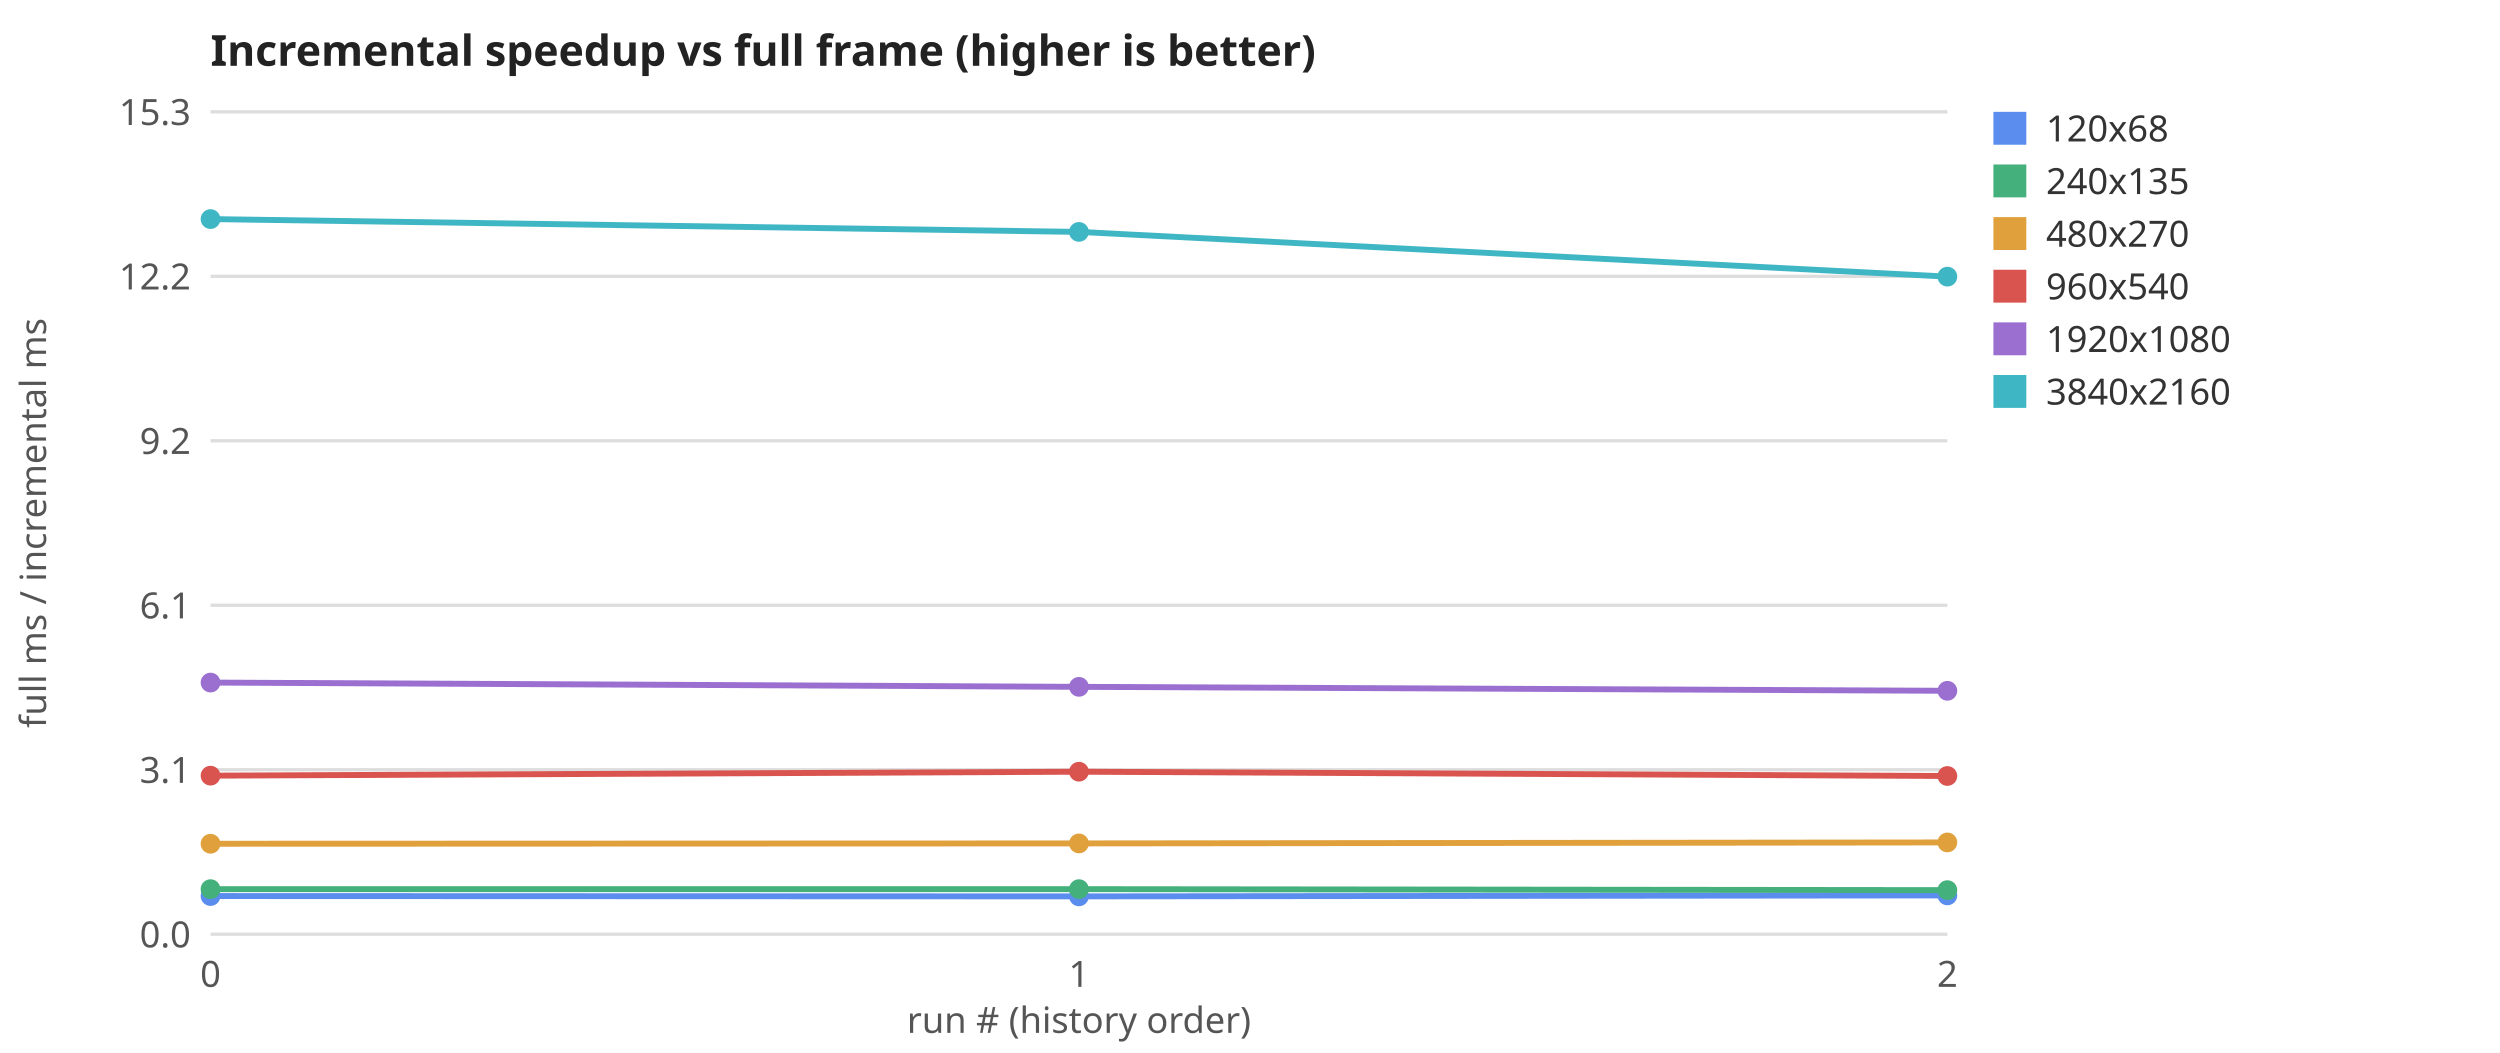
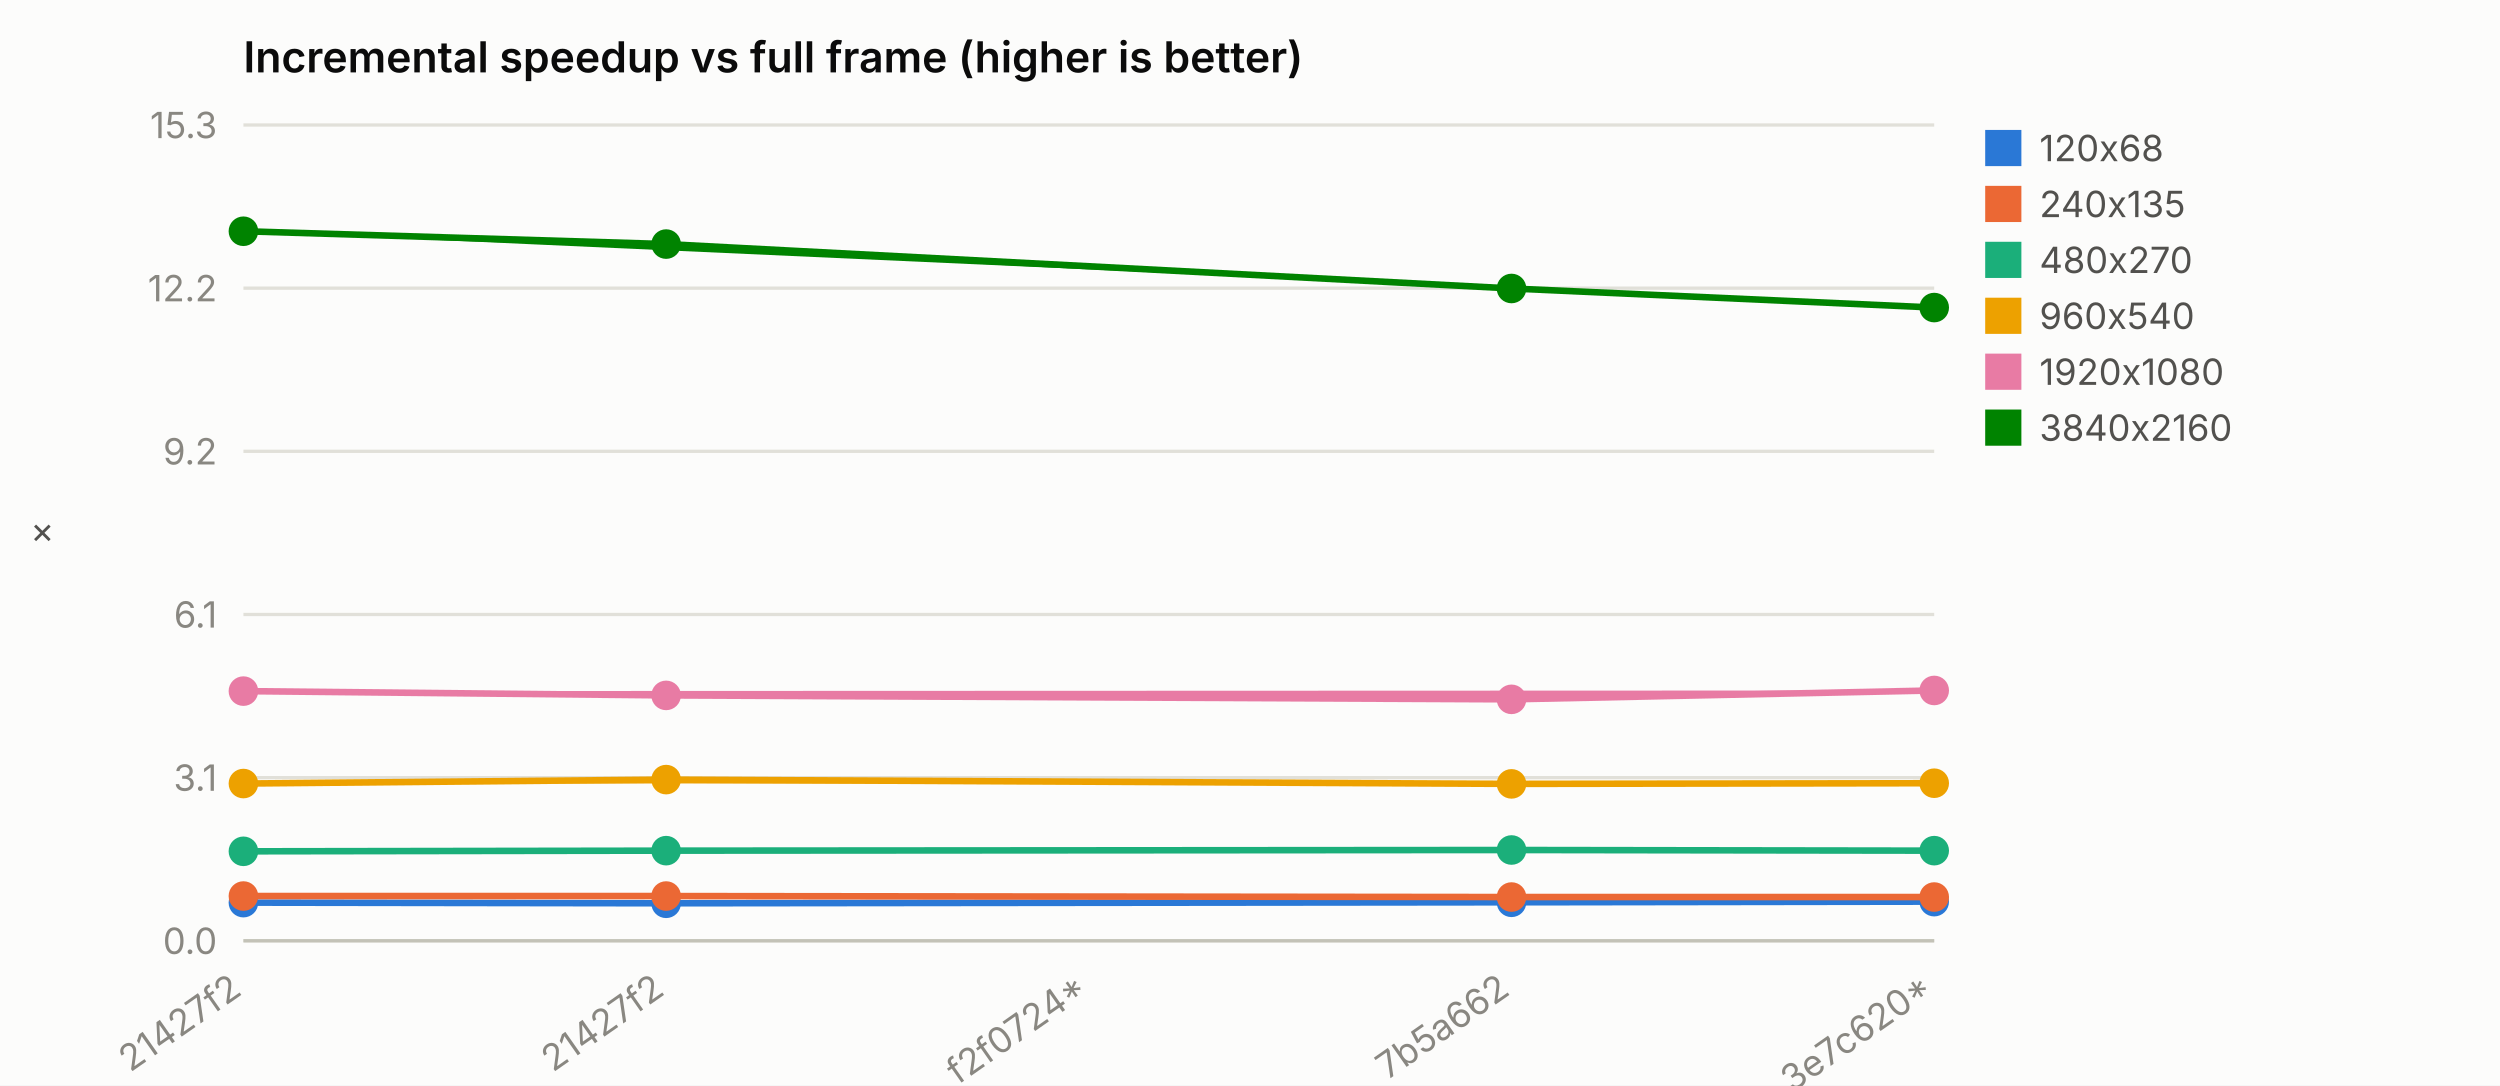
- <svg xmlns="http://www.w3.org/2000/svg" width="760" height="320" font-family="system-ui,sans-serif" font-size="11">
-   <rect width="760" height="320" fill="#ffffff" />
-   <text x="64" y="20" font-size="13" font-weight="600" fill="#222">Incremental speedup vs full frame (higher is better)</text>
-   <line x1="64" y1="284.0" x2="592" y2="284.0" stroke="#dddddd" stroke-width="1" />
-   <text x="58" y="288.0" text-anchor="end" fill="#555">0.0</text>
-   <line x1="64" y1="234.0" x2="592" y2="234.0" stroke="#dddddd" stroke-width="1" />
-   <text x="58" y="238.0" text-anchor="end" fill="#555">3.1</text>
-   <line x1="64" y1="184.0" x2="592" y2="184.0" stroke="#dddddd" stroke-width="1" />
-   <text x="58" y="188.0" text-anchor="end" fill="#555">6.1</text>
-   <line x1="64" y1="134.0" x2="592" y2="134.0" stroke="#dddddd" stroke-width="1" />
-   <text x="58" y="138.0" text-anchor="end" fill="#555">9.2</text>
-   <line x1="64" y1="84.0" x2="592" y2="84.0" stroke="#dddddd" stroke-width="1" />
-   <text x="58" y="88.0" text-anchor="end" fill="#555">12.2</text>
-   <line x1="64" y1="34.0" x2="592" y2="34.0" stroke="#dddddd" stroke-width="1" />
-   <text x="58" y="38.0" text-anchor="end" fill="#555">15.3</text>
-   <text x="64.0" y="300" text-anchor="middle" fill="#555">0</text>
-   <text x="328.0" y="300" text-anchor="middle" fill="#555">1</text>
-   <text x="592.0" y="300" text-anchor="middle" fill="#555">2</text>
-   <text x="328.0" y="314" text-anchor="middle" fill="#555">run # (history order)</text>
-   <text x="14" y="159.0" text-anchor="middle" fill="#555" transform="rotate(-90 14 159.0)">full ms / incremental ms</text>
-   <polyline points="64.0,272.4 328.0,272.5 592.0,272.2" fill="none" stroke="#5b8def" stroke-width="1.8" />
-   <circle cx="64.0" cy="272.4" r="3" fill="#5b8def" />
-   <circle cx="328.0" cy="272.5" r="3" fill="#5b8def" />
-   <circle cx="592.0" cy="272.2" r="3" fill="#5b8def" />
-   <rect x="606" y="34" width="10" height="10" fill="#5b8def" />
-   <text x="622" y="43" fill="#333">120x68</text>
-   <polyline points="64.0,270.3 328.0,270.3 592.0,270.6" fill="none" stroke="#44b07b" stroke-width="1.8" />
-   <circle cx="64.0" cy="270.3" r="3" fill="#44b07b" />
-   <circle cx="328.0" cy="270.3" r="3" fill="#44b07b" />
-   <circle cx="592.0" cy="270.6" r="3" fill="#44b07b" />
-   <rect x="606" y="50" width="10" height="10" fill="#44b07b" />
-   <text x="622" y="59" fill="#333">240x135</text>
-   <polyline points="64.0,256.5 328.0,256.4 592.0,256.1" fill="none" stroke="#e0a03c" stroke-width="1.8" />
-   <circle cx="64.0" cy="256.5" r="3" fill="#e0a03c" />
-   <circle cx="328.0" cy="256.4" r="3" fill="#e0a03c" />
-   <circle cx="592.0" cy="256.1" r="3" fill="#e0a03c" />
-   <rect x="606" y="66" width="10" height="10" fill="#e0a03c" />
-   <text x="622" y="75" fill="#333">480x270</text>
-   <polyline points="64.0,235.8 328.0,234.6 592.0,235.9" fill="none" stroke="#d9534f" stroke-width="1.8" />
-   <circle cx="64.0" cy="235.8" r="3" fill="#d9534f" />
-   <circle cx="328.0" cy="234.6" r="3" fill="#d9534f" />
-   <circle cx="592.0" cy="235.9" r="3" fill="#d9534f" />
-   <rect x="606" y="82" width="10" height="10" fill="#d9534f" />
-   <text x="622" y="91" fill="#333">960x540</text>
-   <polyline points="64.0,207.5 328.0,208.8 592.0,210.0" fill="none" stroke="#9a6fd0" stroke-width="1.8" />
-   <circle cx="64.0" cy="207.5" r="3" fill="#9a6fd0" />
-   <circle cx="328.0" cy="208.8" r="3" fill="#9a6fd0" />
-   <circle cx="592.0" cy="210.0" r="3" fill="#9a6fd0" />
-   <rect x="606" y="98" width="10" height="10" fill="#9a6fd0" />
-   <text x="622" y="107" fill="#333">1920x1080</text>
-   <polyline points="64.0,66.6 328.0,70.5 592.0,84.1" fill="none" stroke="#3fb6c4" stroke-width="1.8" />
-   <circle cx="64.0" cy="66.6" r="3" fill="#3fb6c4" />
-   <circle cx="328.0" cy="70.5" r="3" fill="#3fb6c4" />
-   <circle cx="592.0" cy="84.1" r="3" fill="#3fb6c4" />
-   <rect x="606" y="114" width="10" height="10" fill="#3fb6c4" />
-   <text x="622" y="123" fill="#333">3840x2160</text>
+ <svg xmlns="http://www.w3.org/2000/svg" viewBox="0 0 760 330" width="760" height="330" role="img" aria-label="Incremental speedup vs full frame (higher is better)" font-size="11">
+   <style>
+   .surface { fill: #fcfcfb; }
+   .grid    { stroke: #e1e0d9; stroke-width: 1; }
+   .axis    { stroke: #c3c2b7; stroke-width: 1; }
+   .t-pri   { fill: #0b0b0b; }
+   .t-sec   { fill: #52514e; }
+   .t-mut   { fill: #898781; }
+   text     { font-family: system-ui, -apple-system, "Segoe UI", sans-serif; }
+   .tick    { font-variant-numeric: tabular-nums; }
+   @media (prefers-color-scheme: dark) {
+     .surface { fill: #1a1a19; }
+     .grid    { stroke: #2c2c2a; }
+     .axis    { stroke: #383835; }
+     .t-pri   { fill: #ffffff; }
+     .t-sec   { fill: #c3c2b7; }
+     .t-mut   { fill: #898781; }
+     .s1 { fill: #3987e5; stroke: #3987e5; }
+     .s2 { fill: #d95926; stroke: #d95926; }
+     .s3 { fill: #199e70; stroke: #199e70; }
+     .s4 { fill: #c98500; stroke: #c98500; }
+     .s5 { fill: #d55181; stroke: #d55181; }
+     .s6 { fill: #008300; stroke: #008300; }
+   }
+ 
+   .s1 { fill: #2a78d6; stroke: #2a78d6; }
+   .s2 { fill: #eb6834; stroke: #eb6834; }
+   .s3 { fill: #1baf7a; stroke: #1baf7a; }
+   .s4 { fill: #eda100; stroke: #eda100; }
+   .s5 { fill: #e87ba4; stroke: #e87ba4; }
+   .s6 { fill: #008300; stroke: #008300; }</style>
+   <rect class="surface" width="760" height="330" />
+   <text class="t-pri" x="74" y="22" font-size="13" font-weight="600">Incremental speedup vs full frame (higher is better)</text>
+   <line class="grid" x1="74" y1="286.0" x2="588" y2="286.0" />
+   <text class="t-mut tick" x="66" y="290.0" text-anchor="end">0.0</text>
+   <line class="grid" x1="74" y1="236.4" x2="588" y2="236.4" />
+   <text class="t-mut tick" x="66" y="240.4" text-anchor="end">3.1</text>
+   <line class="grid" x1="74" y1="186.8" x2="588" y2="186.8" />
+   <text class="t-mut tick" x="66" y="190.8" text-anchor="end">6.1</text>
+   <line class="grid" x1="74" y1="137.2" x2="588" y2="137.2" />
+   <text class="t-mut tick" x="66" y="141.2" text-anchor="end">9.2</text>
+   <line class="grid" x1="74" y1="87.6" x2="588" y2="87.6" />
+   <text class="t-mut tick" x="66" y="91.6" text-anchor="end">12.2</text>
+   <line class="grid" x1="74" y1="38.0" x2="588" y2="38.0" />
+   <text class="t-mut tick" x="66" y="42.0" text-anchor="end">15.3</text>
+   <line class="axis" x1="74" y1="286.0" x2="588" y2="286.0" />
+   <text class="t-mut tick" x="74.0" y="302" text-anchor="end" transform="rotate(-35 74.0 302)">21427f2</text>
+   <text class="t-mut tick" x="202.5" y="302" text-anchor="end" transform="rotate(-35 202.5 302)">21427f2</text>
+   <text class="t-mut tick" x="331.0" y="302" text-anchor="end" transform="rotate(-35 331.0 302)">f2f0724*</text>
+   <text class="t-mut tick" x="459.5" y="302" text-anchor="end" transform="rotate(-35 459.5 302)">7b5a662</text>
+   <text class="t-mut tick" x="588.0" y="302" text-anchor="end" transform="rotate(-35 588.0 302)">3e7c620*</text>
+   <text class="t-sec" x="16" y="162.0" text-anchor="middle" transform="rotate(-90 16 162.0)">×</text>
+   <polyline class="s1" points="74.0,274.4 202.5,274.6 459.5,274.3 588.0,274.1" fill="none" stroke-width="2" />
+   <circle class="s1" cx="74.0" cy="274.4" r="4" stroke="none" />
+   <circle class="s1" cx="202.5" cy="274.6" r="4" stroke="none" />
+   <circle class="s1" cx="459.5" cy="274.3" r="4" stroke="none" />
+   <circle class="s1" cx="588.0" cy="274.1" r="4" stroke="none" />
+   <rect class="s1" x="604" y="40" width="10" height="10" stroke="none" />
+   <text class="t-sec" x="620" y="49">120x68</text>
+   <polyline class="s2" points="74.0,272.4 202.5,272.4 459.5,272.7 588.0,272.7" fill="none" stroke-width="2" />
+   <circle class="s2" cx="74.0" cy="272.4" r="4" stroke="none" />
+   <circle class="s2" cx="202.5" cy="272.4" r="4" stroke="none" />
+   <circle class="s2" cx="459.5" cy="272.7" r="4" stroke="none" />
+   <circle class="s2" cx="588.0" cy="272.7" r="4" stroke="none" />
+   <rect class="s2" x="604" y="57" width="10" height="10" stroke="none" />
+   <text class="t-sec" x="620" y="66">240x135</text>
+   <polyline class="s3" points="74.0,258.8 202.5,258.6 459.5,258.4 588.0,258.6" fill="none" stroke-width="2" />
+   <circle class="s3" cx="74.0" cy="258.8" r="4" stroke="none" />
+   <circle class="s3" cx="202.5" cy="258.6" r="4" stroke="none" />
+   <circle class="s3" cx="459.5" cy="258.4" r="4" stroke="none" />
+   <circle class="s3" cx="588.0" cy="258.6" r="4" stroke="none" />
+   <rect class="s3" x="604" y="74" width="10" height="10" stroke="none" />
+   <text class="t-sec" x="620" y="83">480x270</text>
+   <polyline class="s4" points="74.0,238.2 202.5,237.0 459.5,238.3 588.0,238.1" fill="none" stroke-width="2" />
+   <circle class="s4" cx="74.0" cy="238.2" r="4" stroke="none" />
+   <circle class="s4" cx="202.5" cy="237.0" r="4" stroke="none" />
+   <circle class="s4" cx="459.5" cy="238.3" r="4" stroke="none" />
+   <circle class="s4" cx="588.0" cy="238.1" r="4" stroke="none" />
+   <rect class="s4" x="604" y="91" width="10" height="10" stroke="none" />
+   <text class="t-sec" x="620" y="100">960x540</text>
+   <polyline class="s5" points="74.0,210.1 202.5,211.4 459.5,212.6 588.0,209.9" fill="none" stroke-width="2" />
+   <circle class="s5" cx="74.0" cy="210.1" r="4" stroke="none" />
+   <circle class="s5" cx="202.5" cy="211.4" r="4" stroke="none" />
+   <circle class="s5" cx="459.5" cy="212.6" r="4" stroke="none" />
+   <circle class="s5" cx="588.0" cy="209.9" r="4" stroke="none" />
+   <rect class="s5" x="604" y="108" width="10" height="10" stroke="none" />
+   <text class="t-sec" x="620" y="117">1920x1080</text>
+   <polyline class="s6" points="74.0,70.3 202.5,74.2 459.5,87.7 588.0,93.5" fill="none" stroke-width="2" />
+   <circle class="s6" cx="74.0" cy="70.3" r="4" stroke="none" />
+   <circle class="s6" cx="202.5" cy="74.2" r="4" stroke="none" />
+   <circle class="s6" cx="459.5" cy="87.7" r="4" stroke="none" />
+   <circle class="s6" cx="588.0" cy="93.5" r="4" stroke="none" />
+   <rect class="s6" x="604" y="125" width="10" height="10" stroke="none" />
+   <text class="t-sec" x="620" y="134">3840x2160</text>
</svg>
